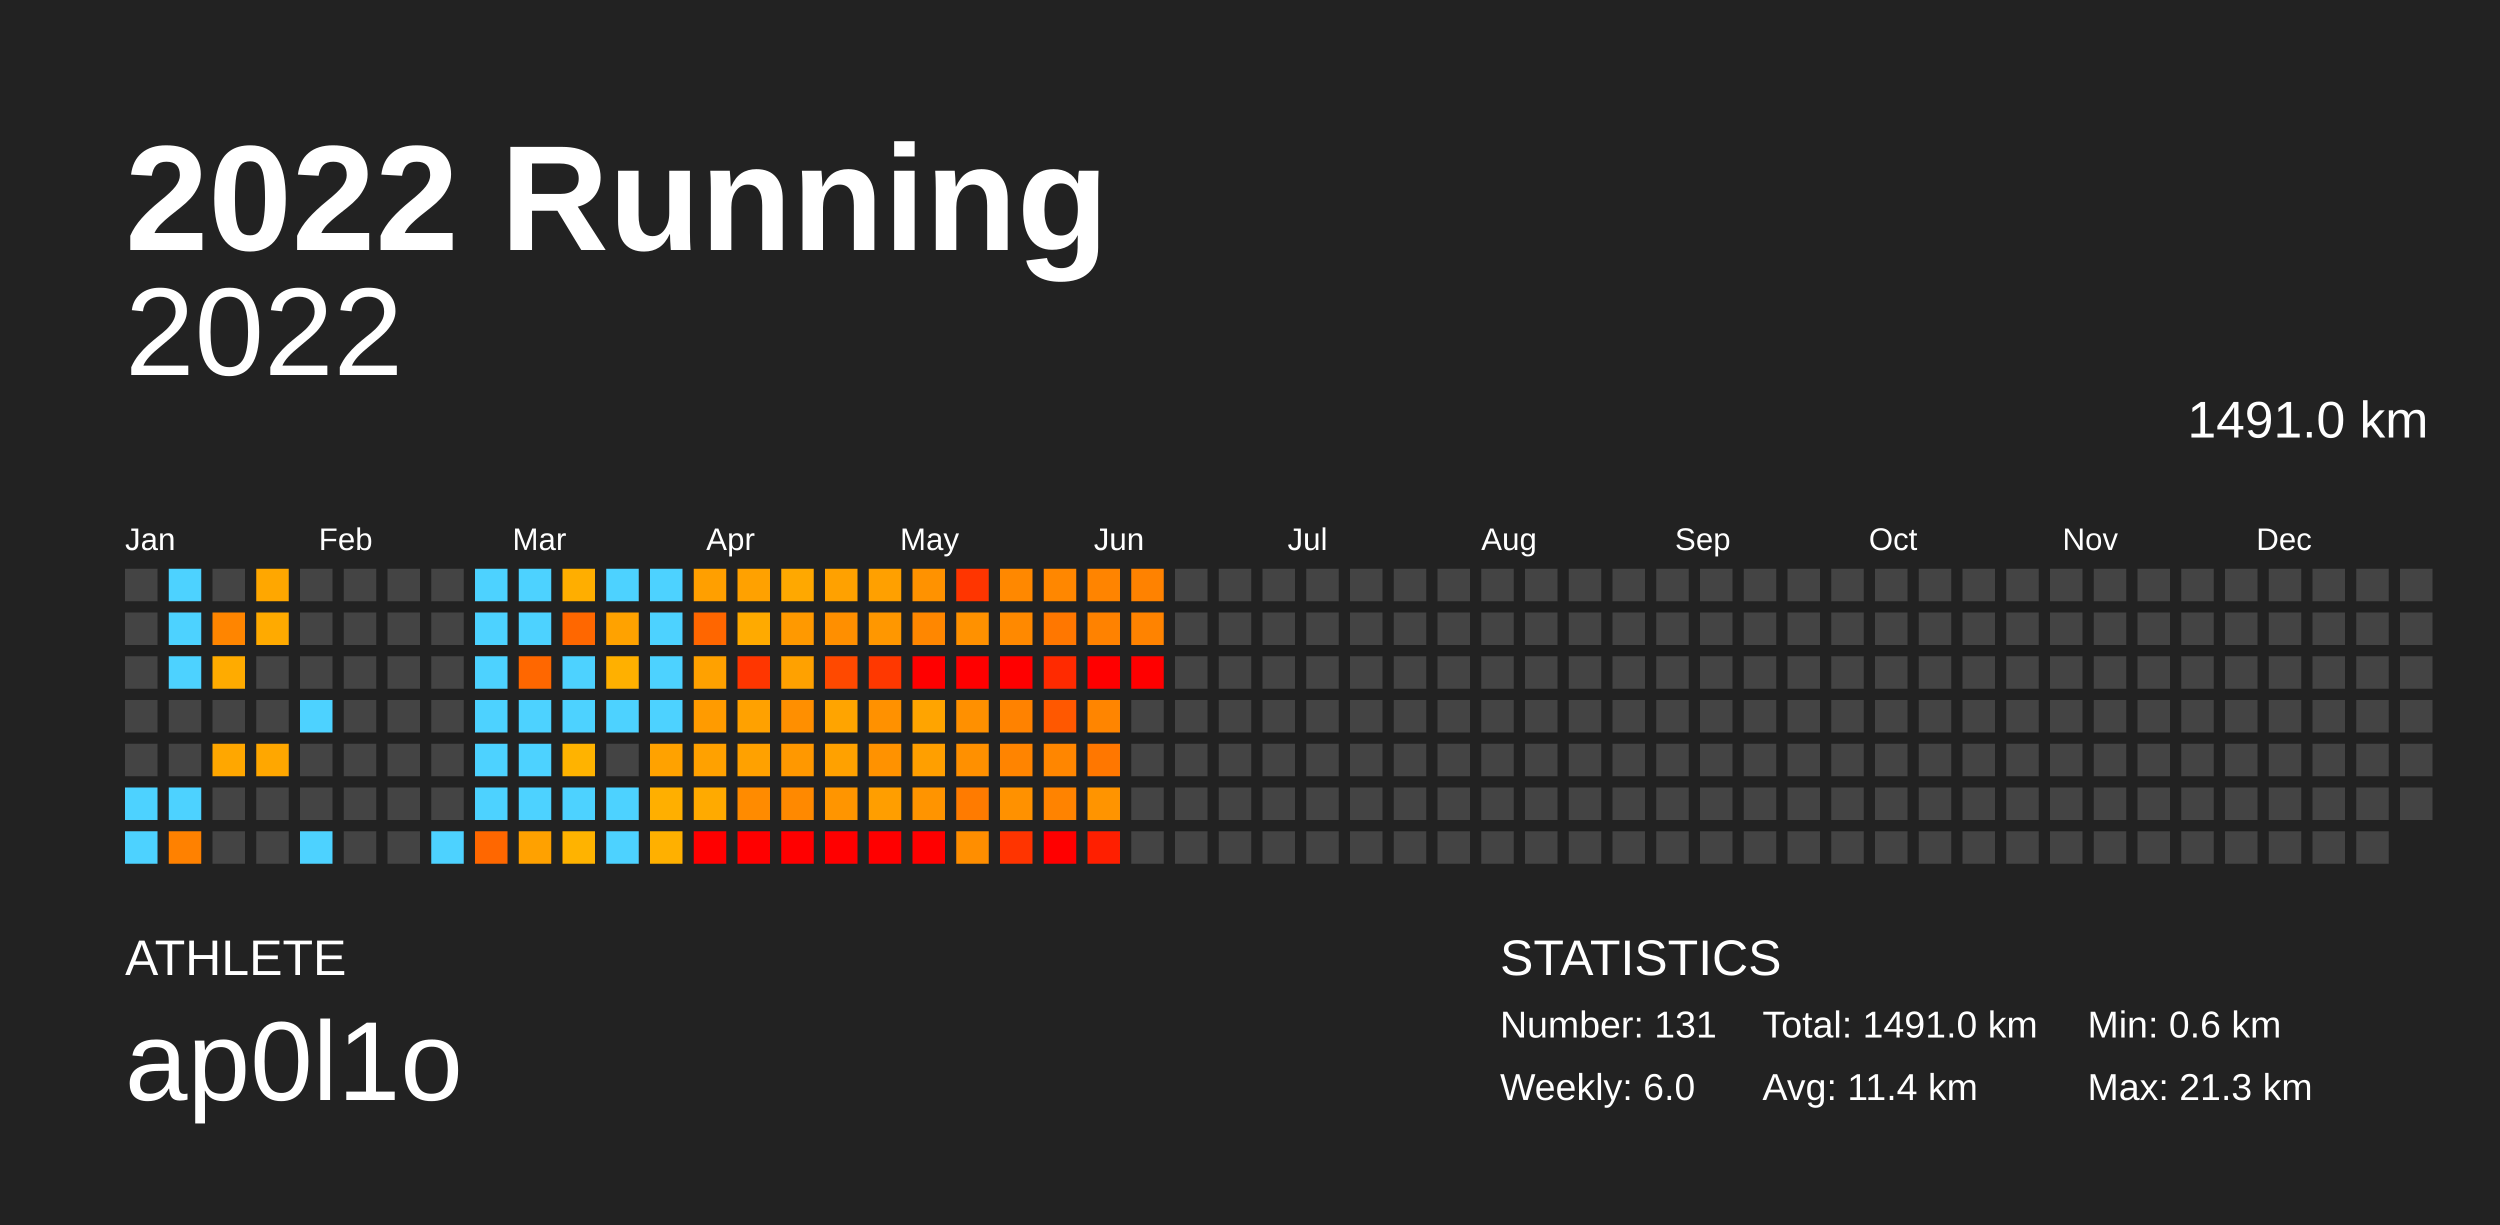
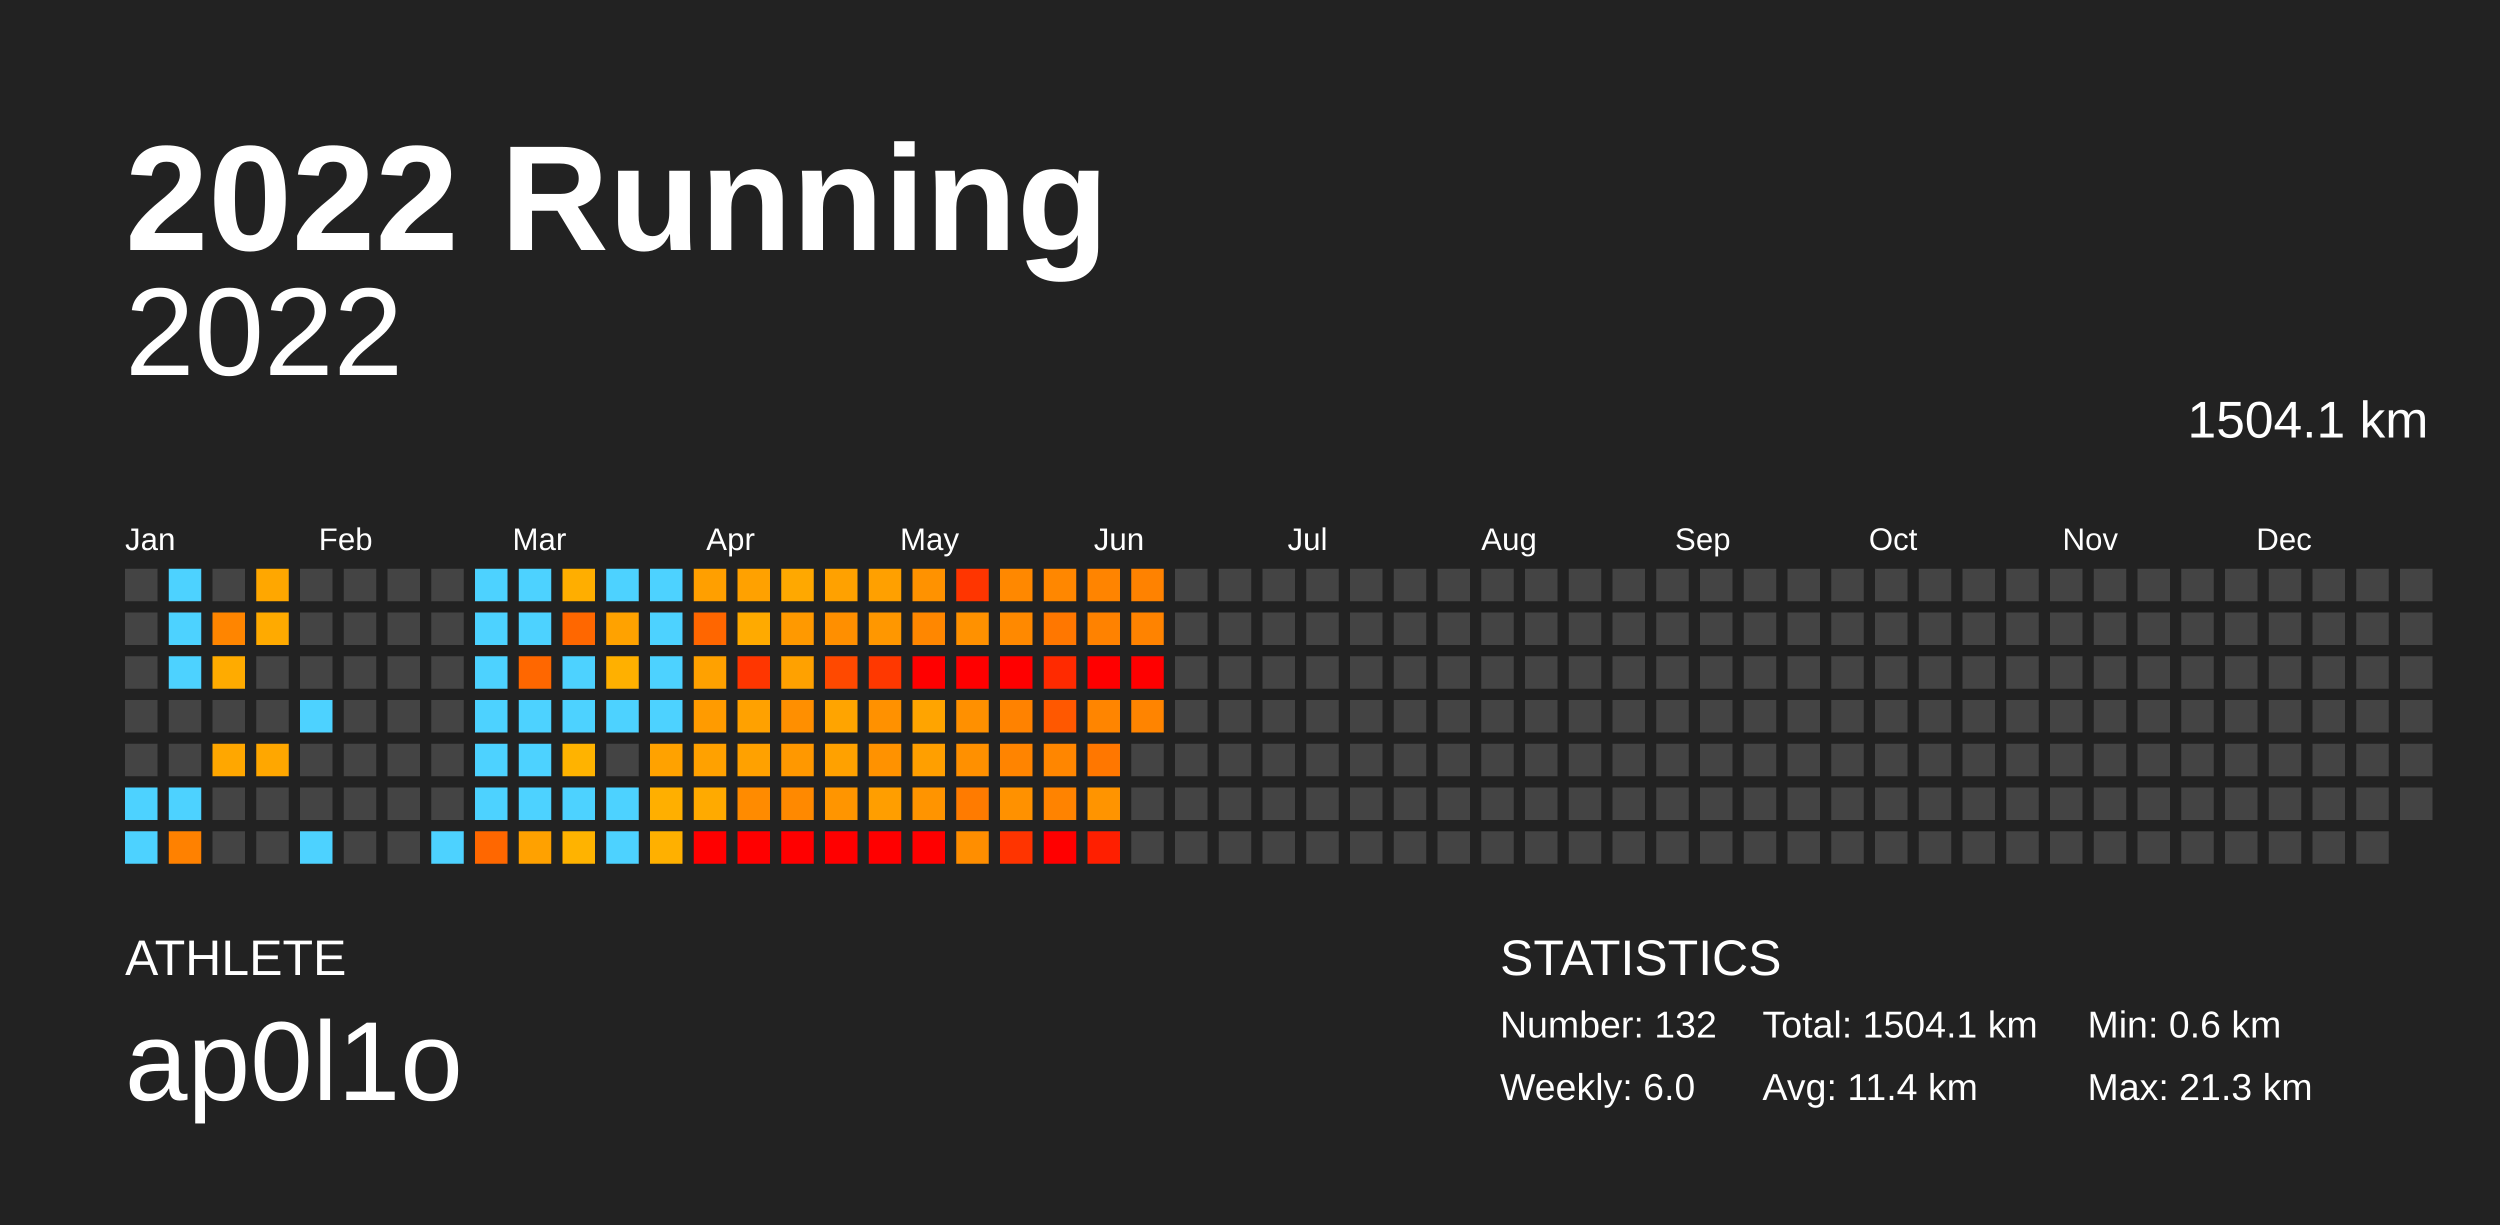
<svg xmlns="http://www.w3.org/2000/svg" baseProfile="full" height="98mm" version="1.1" viewBox="0,0,200,98" width="200mm">
  <defs />
  <rect fill="#222222" height="98" width="200" x="0" y="0" />
  <text fill="#FFFFFF" style="font-size:12px; font-family:Arial; font-weight:bold;" x="10" y="20">2022 Running</text>
  <text fill="#FFFFFF" style="font-size:4px; font-family:Arial" x="10" y="78">ATHLETE</text>
  <text fill="#FFFFFF" style="font-size:9px; font-family:Arial" x="10" y="88">ap0l1o</text>
  <text fill="#FFFFFF" style="font-size:4px; font-family:Arial" x="120" y="78">STATISTICS</text>
-   <text fill="#FFFFFF" style="font-size:3px; font-family:Arial" x="120" y="83">Number: 131</text>
+   <text fill="#FFFFFF" style="font-size:3px; font-family:Arial" x="120" y="83">Number: 132</text>
  <text fill="#FFFFFF" style="font-size:3px; font-family:Arial" x="120" y="88">Weekly: 6.0</text>
-   <text fill="#FFFFFF" style="font-size:3px; font-family:Arial" x="141" y="83">Total: 1491.0 km</text>
+   <text fill="#FFFFFF" style="font-size:3px; font-family:Arial" x="141" y="83">Total: 1504.1 km</text>
  <text fill="#FFFFFF" style="font-size:3px; font-family:Arial" x="141" y="88">Avg: 11.4 km</text>
  <text fill="#FFFFFF" style="font-size:3px; font-family:Arial" x="167" y="83">Min: 0.6 km</text>
  <text fill="#FFFFFF" style="font-size:3px; font-family:Arial" x="167" y="88">Max: 21.3 km</text>
  <text alignment-baseline="hanging" fill="#FFFFFF" style="font-size:10.0px; font-family:Arial;" x="10" y="30">2022</text>
-   <text alignment-baseline="hanging" fill="#FFFFFF" style="font-size:4.125px; font-family:Arial;" x="175" y="35">1491.0 km</text>
+   <text alignment-baseline="hanging" fill="#FFFFFF" style="font-size:4.125px; font-family:Arial;" x="175" y="35">1504.1 km</text>
  <text fill="#FFFFFF" style="font-size:2.5px; font-family:Arial" x="10.0" y="44">Jan</text>
  <text fill="#FFFFFF" style="font-size:2.5px; font-family:Arial" x="25.5" y="44">Feb</text>
  <text fill="#FFFFFF" style="font-size:2.5px; font-family:Arial" x="41.0" y="44">Mar</text>
  <text fill="#FFFFFF" style="font-size:2.5px; font-family:Arial" x="56.5" y="44">Apr</text>
  <text fill="#FFFFFF" style="font-size:2.5px; font-family:Arial" x="72.0" y="44">May</text>
  <text fill="#FFFFFF" style="font-size:2.5px; font-family:Arial" x="87.5" y="44">Jun</text>
  <text fill="#FFFFFF" style="font-size:2.5px; font-family:Arial" x="103.0" y="44">Jul</text>
  <text fill="#FFFFFF" style="font-size:2.5px; font-family:Arial" x="118.5" y="44">Aug</text>
  <text fill="#FFFFFF" style="font-size:2.5px; font-family:Arial" x="134.0" y="44">Sep</text>
  <text fill="#FFFFFF" style="font-size:2.5px; font-family:Arial" x="149.5" y="44">Oct</text>
  <text fill="#FFFFFF" style="font-size:2.5px; font-family:Arial" x="165.0" y="44">Nov</text>
  <text fill="#FFFFFF" style="font-size:2.5px; font-family:Arial" x="180.5" y="44">Dec</text>
  <rect fill="#444444" height="2.6" width="2.6" x="10.0" y="45.5" />
  <rect fill="#444444" height="2.6" width="2.6" x="10.0" y="49.0" />
  <rect fill="#444444" height="2.6" width="2.6" x="10.0" y="52.5" />
  <rect fill="#444444" height="2.6" width="2.6" x="10.0" y="56.0" />
  <rect fill="#444444" height="2.6" width="2.6" x="10.0" y="59.5" />
  <rect fill="#4dd2ff" height="2.6" width="2.6" x="10.0" y="63.0" />
  <rect fill="#4dd2ff" height="2.6" width="2.6" x="10.0" y="66.5" />
  <rect fill="#4dd2ff" height="2.6" width="2.6" x="13.5" y="45.5" />
  <rect fill="#4dd2ff" height="2.6" width="2.6" x="13.5" y="49.0" />
  <rect fill="#4dd2ff" height="2.6" width="2.6" x="13.5" y="52.5" />
  <rect fill="#444444" height="2.6" width="2.6" x="13.5" y="56.0" />
  <rect fill="#444444" height="2.6" width="2.6" x="13.5" y="59.5" />
  <rect fill="#4dd2ff" height="2.6" width="2.6" x="13.5" y="63.0" />
  <rect fill="#ff8100" height="2.6" width="2.6" x="13.5" y="66.5" />
  <rect fill="#444444" height="2.6" width="2.6" x="17.0" y="45.5" />
  <rect fill="#ff8500" height="2.6" width="2.6" x="17.0" y="49.0" />
  <rect fill="#ffab00" height="2.6" width="2.6" x="17.0" y="52.5" />
  <rect fill="#444444" height="2.6" width="2.6" x="17.0" y="56.0" />
  <rect fill="#ffa700" height="2.6" width="2.6" x="17.0" y="59.5" />
  <rect fill="#444444" height="2.6" width="2.6" x="17.0" y="63.0" />
  <rect fill="#444444" height="2.6" width="2.6" x="17.0" y="66.5" />
  <rect fill="#ffa700" height="2.6" width="2.6" x="20.5" y="45.5" />
  <rect fill="#ffaa00" height="2.6" width="2.6" x="20.5" y="49.0" />
  <rect fill="#444444" height="2.6" width="2.6" x="20.5" y="52.5" />
  <rect fill="#444444" height="2.6" width="2.6" x="20.5" y="56.0" />
  <rect fill="#ffa700" height="2.6" width="2.6" x="20.5" y="59.5" />
  <rect fill="#444444" height="2.6" width="2.6" x="20.5" y="63.0" />
  <rect fill="#444444" height="2.6" width="2.6" x="20.5" y="66.5" />
  <rect fill="#444444" height="2.6" width="2.6" x="24.0" y="45.5" />
  <rect fill="#444444" height="2.6" width="2.6" x="24.0" y="49.0" />
  <rect fill="#444444" height="2.6" width="2.6" x="24.0" y="52.5" />
  <rect fill="#4dd2ff" height="2.6" width="2.6" x="24.0" y="56.0" />
  <rect fill="#444444" height="2.6" width="2.6" x="24.0" y="59.5" />
  <rect fill="#444444" height="2.6" width="2.6" x="24.0" y="63.0" />
  <rect fill="#4dd2ff" height="2.6" width="2.6" x="24.0" y="66.5" />
  <rect fill="#444444" height="2.6" width="2.6" x="27.5" y="45.5" />
  <rect fill="#444444" height="2.6" width="2.6" x="27.5" y="49.0" />
  <rect fill="#444444" height="2.6" width="2.6" x="27.5" y="52.5" />
  <rect fill="#444444" height="2.6" width="2.6" x="27.5" y="56.0" />
  <rect fill="#444444" height="2.6" width="2.6" x="27.5" y="59.5" />
  <rect fill="#444444" height="2.6" width="2.6" x="27.5" y="63.0" />
  <rect fill="#444444" height="2.6" width="2.6" x="27.5" y="66.5" />
  <rect fill="#444444" height="2.6" width="2.6" x="31.0" y="45.5" />
  <rect fill="#444444" height="2.6" width="2.6" x="31.0" y="49.0" />
  <rect fill="#444444" height="2.6" width="2.6" x="31.0" y="52.5" />
  <rect fill="#444444" height="2.6" width="2.6" x="31.0" y="56.0" />
  <rect fill="#444444" height="2.6" width="2.6" x="31.0" y="59.5" />
  <rect fill="#444444" height="2.6" width="2.6" x="31.0" y="63.0" />
  <rect fill="#444444" height="2.6" width="2.6" x="31.0" y="66.5" />
  <rect fill="#444444" height="2.6" width="2.6" x="34.5" y="45.5" />
  <rect fill="#444444" height="2.6" width="2.6" x="34.5" y="49.0" />
  <rect fill="#444444" height="2.6" width="2.6" x="34.5" y="52.5" />
  <rect fill="#444444" height="2.6" width="2.6" x="34.5" y="56.0" />
  <rect fill="#444444" height="2.6" width="2.6" x="34.5" y="59.5" />
  <rect fill="#444444" height="2.6" width="2.6" x="34.5" y="63.0" />
  <rect fill="#4dd2ff" height="2.6" width="2.6" x="34.5" y="66.5" />
  <rect fill="#4dd2ff" height="2.6" width="2.6" x="38.0" y="45.5" />
  <rect fill="#4dd2ff" height="2.6" width="2.6" x="38.0" y="49.0" />
  <rect fill="#4dd2ff" height="2.6" width="2.6" x="38.0" y="52.5" />
  <rect fill="#4dd2ff" height="2.6" width="2.6" x="38.0" y="56.0" />
  <rect fill="#4dd2ff" height="2.6" width="2.6" x="38.0" y="59.5" />
  <rect fill="#4dd2ff" height="2.6" width="2.6" x="38.0" y="63.0" />
  <rect fill="#ff6700" height="2.6" width="2.6" x="38.0" y="66.5" />
  <rect fill="#4dd2ff" height="2.6" width="2.6" x="41.5" y="45.5" />
  <rect fill="#4dd2ff" height="2.6" width="2.6" x="41.5" y="49.0" />
  <rect fill="#ff6700" height="2.6" width="2.6" x="41.5" y="52.5" />
  <rect fill="#4dd2ff" height="2.6" width="2.6" x="41.5" y="56.0" />
  <rect fill="#4dd2ff" height="2.6" width="2.6" x="41.5" y="59.5" />
  <rect fill="#4dd2ff" height="2.6" width="2.6" x="41.5" y="63.0" />
  <rect fill="#ffa100" height="2.6" width="2.6" x="41.5" y="66.5" />
  <rect fill="#ffae00" height="2.6" width="2.6" x="45.0" y="45.5" />
  <rect fill="#ff6700" height="2.6" width="2.6" x="45.0" y="49.0" />
  <rect fill="#4dd2ff" height="2.6" width="2.6" x="45.0" y="52.5" />
  <rect fill="#4dd2ff" height="2.6" width="2.6" x="45.0" y="56.0" />
  <rect fill="#ffb300" height="2.6" width="2.6" x="45.0" y="59.5" />
  <rect fill="#4dd2ff" height="2.6" width="2.6" x="45.0" y="63.0" />
  <rect fill="#ffb300" height="2.6" width="2.6" x="45.0" y="66.5" />
  <rect fill="#4dd2ff" height="2.6" width="2.6" x="48.5" y="45.5" />
  <rect fill="#ffa200" height="2.6" width="2.6" x="48.5" y="49.0" />
  <rect fill="#ffb000" height="2.6" width="2.6" x="48.5" y="52.5" />
  <rect fill="#4dd2ff" height="2.6" width="2.6" x="48.5" y="56.0" />
  <rect fill="#444444" height="2.6" width="2.6" x="48.5" y="59.5" />
  <rect fill="#4dd2ff" height="2.6" width="2.6" x="48.5" y="63.0" />
  <rect fill="#4dd2ff" height="2.6" width="2.6" x="48.5" y="66.5" />
  <rect fill="#4dd2ff" height="2.6" width="2.6" x="52.0" y="45.5" />
  <rect fill="#4dd2ff" height="2.6" width="2.6" x="52.0" y="49.0" />
  <rect fill="#4dd2ff" height="2.6" width="2.6" x="52.0" y="52.5" />
  <rect fill="#4dd2ff" height="2.6" width="2.6" x="52.0" y="56.0" />
  <rect fill="#ffa200" height="2.6" width="2.6" x="52.0" y="59.5" />
  <rect fill="#ffaf00" height="2.6" width="2.6" x="52.0" y="63.0" />
  <rect fill="#ffb000" height="2.6" width="2.6" x="52.0" y="66.5" />
  <rect fill="#ff9f00" height="2.6" width="2.6" x="55.5" y="45.5" />
  <rect fill="#ff6600" height="2.6" width="2.6" x="55.5" y="49.0" />
  <rect fill="#ffa100" height="2.6" width="2.6" x="55.5" y="52.5" />
  <rect fill="#ff9b00" height="2.6" width="2.6" x="55.5" y="56.0" />
  <rect fill="#ffa100" height="2.6" width="2.6" x="55.5" y="59.5" />
  <rect fill="#ffaa00" height="2.6" width="2.6" x="55.5" y="63.0" />
  <rect fill="red" height="2.6" width="2.6" x="55.5" y="66.5" />
  <rect fill="#ffa100" height="2.6" width="2.6" x="59.0" y="45.5" />
  <rect fill="#ffaa00" height="2.6" width="2.6" x="59.0" y="49.0" />
  <rect fill="#ff3600" height="2.6" width="2.6" x="59.0" y="52.5" />
  <rect fill="#ffa100" height="2.6" width="2.6" x="59.0" y="56.0" />
  <rect fill="#ffa100" height="2.6" width="2.6" x="59.0" y="59.5" />
  <rect fill="#ff8b00" height="2.6" width="2.6" x="59.0" y="63.0" />
  <rect fill="red" height="2.6" width="2.6" x="59.0" y="66.5" />
  <rect fill="#ffa800" height="2.6" width="2.6" x="62.5" y="45.5" />
  <rect fill="#ff9900" height="2.6" width="2.6" x="62.5" y="49.0" />
  <rect fill="#ffa100" height="2.6" width="2.6" x="62.5" y="52.5" />
  <rect fill="#ff8f00" height="2.6" width="2.6" x="62.5" y="56.0" />
  <rect fill="#ff9800" height="2.6" width="2.6" x="62.5" y="59.5" />
  <rect fill="#ff8900" height="2.6" width="2.6" x="62.5" y="63.0" />
  <rect fill="red" height="2.6" width="2.6" x="62.5" y="66.5" />
  <rect fill="#ffa100" height="2.6" width="2.6" x="66.0" y="45.5" />
  <rect fill="#ff8f00" height="2.6" width="2.6" x="66.0" y="49.0" />
  <rect fill="#ff4900" height="2.6" width="2.6" x="66.0" y="52.5" />
  <rect fill="#ffa400" height="2.6" width="2.6" x="66.0" y="56.0" />
  <rect fill="#ffa100" height="2.6" width="2.6" x="66.0" y="59.5" />
  <rect fill="#ff9500" height="2.6" width="2.6" x="66.0" y="63.0" />
  <rect fill="red" height="2.6" width="2.6" x="66.0" y="66.5" />
  <rect fill="#ffa000" height="2.6" width="2.6" x="69.5" y="45.5" />
  <rect fill="#ff9700" height="2.6" width="2.6" x="69.5" y="49.0" />
  <rect fill="#ff3800" height="2.6" width="2.6" x="69.5" y="52.5" />
  <rect fill="#ff9100" height="2.6" width="2.6" x="69.5" y="56.0" />
  <rect fill="#ff9200" height="2.6" width="2.6" x="69.5" y="59.5" />
  <rect fill="#ff9e00" height="2.6" width="2.6" x="69.5" y="63.0" />
  <rect fill="red" height="2.6" width="2.6" x="69.5" y="66.5" />
  <rect fill="#ff9200" height="2.6" width="2.6" x="73.0" y="45.5" />
  <rect fill="#ff8700" height="2.6" width="2.6" x="73.0" y="49.0" />
  <rect fill="red" height="2.6" width="2.6" x="73.0" y="52.5" />
  <rect fill="#ffa400" height="2.6" width="2.6" x="73.0" y="56.0" />
  <rect fill="#ff9f00" height="2.6" width="2.6" x="73.0" y="59.5" />
  <rect fill="#ff9400" height="2.6" width="2.6" x="73.0" y="63.0" />
  <rect fill="red" height="2.6" width="2.6" x="73.0" y="66.5" />
  <rect fill="#ff3500" height="2.6" width="2.6" x="76.5" y="45.5" />
  <rect fill="#ff9100" height="2.6" width="2.6" x="76.5" y="49.0" />
  <rect fill="red" height="2.6" width="2.6" x="76.5" y="52.5" />
  <rect fill="#ff9000" height="2.6" width="2.6" x="76.5" y="56.0" />
  <rect fill="#ff9000" height="2.6" width="2.6" x="76.5" y="59.5" />
  <rect fill="#ff7b00" height="2.6" width="2.6" x="76.5" y="63.0" />
  <rect fill="#ff8e00" height="2.6" width="2.6" x="76.5" y="66.5" />
  <rect fill="#ff8800" height="2.6" width="2.6" x="80.0" y="45.5" />
  <rect fill="#ff8900" height="2.6" width="2.6" x="80.0" y="49.0" />
  <rect fill="red" height="2.6" width="2.6" x="80.0" y="52.5" />
  <rect fill="#ff8200" height="2.6" width="2.6" x="80.0" y="56.0" />
  <rect fill="#ff8400" height="2.6" width="2.6" x="80.0" y="59.5" />
  <rect fill="#ff9100" height="2.6" width="2.6" x="80.0" y="63.0" />
  <rect fill="#ff3400" height="2.6" width="2.6" x="80.0" y="66.5" />
  <rect fill="#ff8700" height="2.6" width="2.6" x="83.5" y="45.5" />
  <rect fill="#ff7700" height="2.6" width="2.6" x="83.5" y="49.0" />
  <rect fill="#ff2a00" height="2.6" width="2.6" x="83.5" y="52.5" />
  <rect fill="#ff5800" height="2.6" width="2.6" x="83.5" y="56.0" />
  <rect fill="#ff8600" height="2.6" width="2.6" x="83.5" y="59.5" />
  <rect fill="#ff8300" height="2.6" width="2.6" x="83.5" y="63.0" />
  <rect fill="red" height="2.6" width="2.6" x="83.5" y="66.5" />
  <rect fill="#ff8400" height="2.6" width="2.6" x="87.0" y="45.5" />
  <rect fill="#ff8200" height="2.6" width="2.6" x="87.0" y="49.0" />
  <rect fill="red" height="2.6" width="2.6" x="87.0" y="52.5" />
  <rect fill="#ff8500" height="2.6" width="2.6" x="87.0" y="56.0" />
  <rect fill="#ff7700" height="2.6" width="2.6" x="87.0" y="59.5" />
  <rect fill="#ff9400" height="2.6" width="2.6" x="87.0" y="63.0" />
  <rect fill="#ff1f00" height="2.6" width="2.6" x="87.0" y="66.5" />
  <rect fill="#ff8200" height="2.6" width="2.6" x="90.5" y="45.5" />
  <rect fill="#ff8300" height="2.6" width="2.6" x="90.5" y="49.0" />
  <rect fill="red" height="2.6" width="2.6" x="90.5" y="52.5" />
-   <rect fill="#444444" height="2.6" width="2.6" x="90.5" y="56.0" />
+   <rect fill="#ff8400" height="2.6" width="2.6" x="90.5" y="56.0" />
  <rect fill="#444444" height="2.6" width="2.6" x="90.5" y="59.5" />
  <rect fill="#444444" height="2.6" width="2.6" x="90.5" y="63.0" />
  <rect fill="#444444" height="2.6" width="2.6" x="90.5" y="66.5" />
  <rect fill="#444444" height="2.6" width="2.6" x="94.0" y="45.5" />
  <rect fill="#444444" height="2.6" width="2.6" x="94.0" y="49.0" />
  <rect fill="#444444" height="2.6" width="2.6" x="94.0" y="52.5" />
  <rect fill="#444444" height="2.6" width="2.6" x="94.0" y="56.0" />
  <rect fill="#444444" height="2.6" width="2.6" x="94.0" y="59.5" />
  <rect fill="#444444" height="2.6" width="2.6" x="94.0" y="63.0" />
  <rect fill="#444444" height="2.6" width="2.6" x="94.0" y="66.5" />
  <rect fill="#444444" height="2.6" width="2.6" x="97.5" y="45.5" />
  <rect fill="#444444" height="2.6" width="2.6" x="97.5" y="49.0" />
  <rect fill="#444444" height="2.6" width="2.6" x="97.5" y="52.5" />
  <rect fill="#444444" height="2.6" width="2.6" x="97.5" y="56.0" />
  <rect fill="#444444" height="2.6" width="2.6" x="97.5" y="59.5" />
  <rect fill="#444444" height="2.6" width="2.6" x="97.5" y="63.0" />
  <rect fill="#444444" height="2.6" width="2.6" x="97.5" y="66.5" />
  <rect fill="#444444" height="2.6" width="2.6" x="101.0" y="45.5" />
  <rect fill="#444444" height="2.6" width="2.6" x="101.0" y="49.0" />
  <rect fill="#444444" height="2.6" width="2.6" x="101.0" y="52.5" />
  <rect fill="#444444" height="2.6" width="2.6" x="101.0" y="56.0" />
  <rect fill="#444444" height="2.6" width="2.6" x="101.0" y="59.5" />
  <rect fill="#444444" height="2.6" width="2.6" x="101.0" y="63.0" />
  <rect fill="#444444" height="2.6" width="2.6" x="101.0" y="66.5" />
  <rect fill="#444444" height="2.6" width="2.6" x="104.5" y="45.5" />
  <rect fill="#444444" height="2.6" width="2.6" x="104.5" y="49.0" />
  <rect fill="#444444" height="2.6" width="2.6" x="104.5" y="52.5" />
  <rect fill="#444444" height="2.6" width="2.6" x="104.5" y="56.0" />
  <rect fill="#444444" height="2.6" width="2.6" x="104.5" y="59.5" />
  <rect fill="#444444" height="2.6" width="2.6" x="104.5" y="63.0" />
  <rect fill="#444444" height="2.6" width="2.6" x="104.5" y="66.5" />
  <rect fill="#444444" height="2.6" width="2.6" x="108.0" y="45.5" />
  <rect fill="#444444" height="2.6" width="2.6" x="108.0" y="49.0" />
  <rect fill="#444444" height="2.6" width="2.6" x="108.0" y="52.5" />
  <rect fill="#444444" height="2.6" width="2.6" x="108.0" y="56.0" />
  <rect fill="#444444" height="2.6" width="2.6" x="108.0" y="59.5" />
  <rect fill="#444444" height="2.6" width="2.6" x="108.0" y="63.0" />
  <rect fill="#444444" height="2.6" width="2.6" x="108.0" y="66.5" />
  <rect fill="#444444" height="2.6" width="2.6" x="111.5" y="45.5" />
  <rect fill="#444444" height="2.6" width="2.6" x="111.5" y="49.0" />
  <rect fill="#444444" height="2.6" width="2.6" x="111.5" y="52.5" />
  <rect fill="#444444" height="2.6" width="2.6" x="111.5" y="56.0" />
  <rect fill="#444444" height="2.6" width="2.6" x="111.5" y="59.5" />
  <rect fill="#444444" height="2.6" width="2.6" x="111.5" y="63.0" />
  <rect fill="#444444" height="2.6" width="2.6" x="111.5" y="66.5" />
  <rect fill="#444444" height="2.6" width="2.6" x="115.0" y="45.5" />
  <rect fill="#444444" height="2.6" width="2.6" x="115.0" y="49.0" />
  <rect fill="#444444" height="2.6" width="2.6" x="115.0" y="52.5" />
  <rect fill="#444444" height="2.6" width="2.6" x="115.0" y="56.0" />
  <rect fill="#444444" height="2.6" width="2.6" x="115.0" y="59.5" />
  <rect fill="#444444" height="2.6" width="2.6" x="115.0" y="63.0" />
  <rect fill="#444444" height="2.6" width="2.6" x="115.0" y="66.5" />
  <rect fill="#444444" height="2.6" width="2.6" x="118.5" y="45.5" />
  <rect fill="#444444" height="2.6" width="2.6" x="118.5" y="49.0" />
  <rect fill="#444444" height="2.6" width="2.6" x="118.5" y="52.5" />
  <rect fill="#444444" height="2.6" width="2.6" x="118.5" y="56.0" />
  <rect fill="#444444" height="2.6" width="2.6" x="118.5" y="59.5" />
  <rect fill="#444444" height="2.6" width="2.6" x="118.5" y="63.0" />
  <rect fill="#444444" height="2.6" width="2.6" x="118.5" y="66.5" />
  <rect fill="#444444" height="2.6" width="2.6" x="122.0" y="45.5" />
  <rect fill="#444444" height="2.6" width="2.6" x="122.0" y="49.0" />
  <rect fill="#444444" height="2.6" width="2.6" x="122.0" y="52.5" />
  <rect fill="#444444" height="2.6" width="2.6" x="122.0" y="56.0" />
  <rect fill="#444444" height="2.6" width="2.6" x="122.0" y="59.5" />
  <rect fill="#444444" height="2.6" width="2.6" x="122.0" y="63.0" />
  <rect fill="#444444" height="2.6" width="2.6" x="122.0" y="66.5" />
  <rect fill="#444444" height="2.6" width="2.6" x="125.5" y="45.5" />
  <rect fill="#444444" height="2.6" width="2.6" x="125.5" y="49.0" />
  <rect fill="#444444" height="2.6" width="2.6" x="125.5" y="52.5" />
  <rect fill="#444444" height="2.6" width="2.6" x="125.5" y="56.0" />
  <rect fill="#444444" height="2.6" width="2.6" x="125.5" y="59.5" />
  <rect fill="#444444" height="2.6" width="2.6" x="125.5" y="63.0" />
  <rect fill="#444444" height="2.6" width="2.6" x="125.5" y="66.5" />
  <rect fill="#444444" height="2.6" width="2.6" x="129.0" y="45.5" />
  <rect fill="#444444" height="2.6" width="2.6" x="129.0" y="49.0" />
  <rect fill="#444444" height="2.6" width="2.6" x="129.0" y="52.5" />
  <rect fill="#444444" height="2.6" width="2.6" x="129.0" y="56.0" />
  <rect fill="#444444" height="2.6" width="2.6" x="129.0" y="59.5" />
  <rect fill="#444444" height="2.6" width="2.6" x="129.0" y="63.0" />
  <rect fill="#444444" height="2.6" width="2.6" x="129.0" y="66.5" />
  <rect fill="#444444" height="2.6" width="2.6" x="132.5" y="45.5" />
  <rect fill="#444444" height="2.6" width="2.6" x="132.5" y="49.0" />
  <rect fill="#444444" height="2.6" width="2.6" x="132.5" y="52.5" />
  <rect fill="#444444" height="2.6" width="2.6" x="132.5" y="56.0" />
  <rect fill="#444444" height="2.6" width="2.6" x="132.5" y="59.5" />
  <rect fill="#444444" height="2.6" width="2.6" x="132.5" y="63.0" />
  <rect fill="#444444" height="2.6" width="2.6" x="132.5" y="66.5" />
  <rect fill="#444444" height="2.6" width="2.6" x="136.0" y="45.5" />
  <rect fill="#444444" height="2.6" width="2.6" x="136.0" y="49.0" />
  <rect fill="#444444" height="2.6" width="2.6" x="136.0" y="52.5" />
  <rect fill="#444444" height="2.6" width="2.6" x="136.0" y="56.0" />
  <rect fill="#444444" height="2.6" width="2.6" x="136.0" y="59.5" />
  <rect fill="#444444" height="2.6" width="2.6" x="136.0" y="63.0" />
  <rect fill="#444444" height="2.6" width="2.6" x="136.0" y="66.5" />
  <rect fill="#444444" height="2.6" width="2.6" x="139.5" y="45.5" />
  <rect fill="#444444" height="2.6" width="2.6" x="139.5" y="49.0" />
  <rect fill="#444444" height="2.6" width="2.6" x="139.5" y="52.5" />
  <rect fill="#444444" height="2.6" width="2.6" x="139.5" y="56.0" />
  <rect fill="#444444" height="2.6" width="2.6" x="139.5" y="59.5" />
  <rect fill="#444444" height="2.6" width="2.6" x="139.5" y="63.0" />
  <rect fill="#444444" height="2.6" width="2.6" x="139.5" y="66.5" />
  <rect fill="#444444" height="2.6" width="2.6" x="143.0" y="45.5" />
  <rect fill="#444444" height="2.6" width="2.6" x="143.0" y="49.0" />
  <rect fill="#444444" height="2.6" width="2.6" x="143.0" y="52.5" />
  <rect fill="#444444" height="2.6" width="2.6" x="143.0" y="56.0" />
  <rect fill="#444444" height="2.6" width="2.6" x="143.0" y="59.5" />
  <rect fill="#444444" height="2.6" width="2.6" x="143.0" y="63.0" />
  <rect fill="#444444" height="2.6" width="2.6" x="143.0" y="66.5" />
  <rect fill="#444444" height="2.6" width="2.6" x="146.5" y="45.5" />
  <rect fill="#444444" height="2.6" width="2.6" x="146.5" y="49.0" />
  <rect fill="#444444" height="2.6" width="2.6" x="146.5" y="52.5" />
  <rect fill="#444444" height="2.6" width="2.6" x="146.5" y="56.0" />
  <rect fill="#444444" height="2.6" width="2.6" x="146.5" y="59.5" />
  <rect fill="#444444" height="2.6" width="2.6" x="146.5" y="63.0" />
  <rect fill="#444444" height="2.6" width="2.6" x="146.5" y="66.5" />
  <rect fill="#444444" height="2.6" width="2.6" x="150.0" y="45.5" />
  <rect fill="#444444" height="2.6" width="2.6" x="150.0" y="49.0" />
  <rect fill="#444444" height="2.6" width="2.6" x="150.0" y="52.5" />
  <rect fill="#444444" height="2.6" width="2.6" x="150.0" y="56.0" />
  <rect fill="#444444" height="2.6" width="2.6" x="150.0" y="59.5" />
  <rect fill="#444444" height="2.6" width="2.6" x="150.0" y="63.0" />
  <rect fill="#444444" height="2.6" width="2.6" x="150.0" y="66.5" />
  <rect fill="#444444" height="2.6" width="2.6" x="153.5" y="45.5" />
  <rect fill="#444444" height="2.6" width="2.6" x="153.5" y="49.0" />
  <rect fill="#444444" height="2.6" width="2.6" x="153.5" y="52.5" />
  <rect fill="#444444" height="2.6" width="2.6" x="153.5" y="56.0" />
  <rect fill="#444444" height="2.6" width="2.6" x="153.5" y="59.5" />
  <rect fill="#444444" height="2.6" width="2.6" x="153.5" y="63.0" />
  <rect fill="#444444" height="2.6" width="2.6" x="153.5" y="66.5" />
  <rect fill="#444444" height="2.6" width="2.6" x="157.0" y="45.5" />
  <rect fill="#444444" height="2.6" width="2.6" x="157.0" y="49.0" />
  <rect fill="#444444" height="2.6" width="2.6" x="157.0" y="52.5" />
  <rect fill="#444444" height="2.6" width="2.6" x="157.0" y="56.0" />
  <rect fill="#444444" height="2.6" width="2.6" x="157.0" y="59.5" />
  <rect fill="#444444" height="2.6" width="2.6" x="157.0" y="63.0" />
  <rect fill="#444444" height="2.6" width="2.6" x="157.0" y="66.5" />
  <rect fill="#444444" height="2.6" width="2.6" x="160.5" y="45.5" />
  <rect fill="#444444" height="2.6" width="2.6" x="160.5" y="49.0" />
  <rect fill="#444444" height="2.6" width="2.6" x="160.5" y="52.5" />
  <rect fill="#444444" height="2.6" width="2.6" x="160.5" y="56.0" />
  <rect fill="#444444" height="2.6" width="2.6" x="160.5" y="59.5" />
  <rect fill="#444444" height="2.6" width="2.6" x="160.5" y="63.0" />
  <rect fill="#444444" height="2.6" width="2.6" x="160.5" y="66.5" />
  <rect fill="#444444" height="2.6" width="2.6" x="164.0" y="45.5" />
  <rect fill="#444444" height="2.6" width="2.6" x="164.0" y="49.0" />
  <rect fill="#444444" height="2.6" width="2.6" x="164.0" y="52.5" />
  <rect fill="#444444" height="2.6" width="2.6" x="164.0" y="56.0" />
  <rect fill="#444444" height="2.6" width="2.6" x="164.0" y="59.5" />
  <rect fill="#444444" height="2.6" width="2.6" x="164.0" y="63.0" />
  <rect fill="#444444" height="2.6" width="2.6" x="164.0" y="66.5" />
  <rect fill="#444444" height="2.6" width="2.6" x="167.5" y="45.5" />
  <rect fill="#444444" height="2.6" width="2.6" x="167.5" y="49.0" />
  <rect fill="#444444" height="2.6" width="2.6" x="167.5" y="52.5" />
  <rect fill="#444444" height="2.6" width="2.6" x="167.5" y="56.0" />
  <rect fill="#444444" height="2.6" width="2.6" x="167.5" y="59.5" />
  <rect fill="#444444" height="2.6" width="2.6" x="167.5" y="63.0" />
  <rect fill="#444444" height="2.6" width="2.6" x="167.5" y="66.5" />
  <rect fill="#444444" height="2.6" width="2.6" x="171.0" y="45.5" />
  <rect fill="#444444" height="2.6" width="2.6" x="171.0" y="49.0" />
  <rect fill="#444444" height="2.6" width="2.6" x="171.0" y="52.5" />
  <rect fill="#444444" height="2.6" width="2.6" x="171.0" y="56.0" />
  <rect fill="#444444" height="2.6" width="2.6" x="171.0" y="59.5" />
  <rect fill="#444444" height="2.6" width="2.6" x="171.0" y="63.0" />
  <rect fill="#444444" height="2.6" width="2.6" x="171.0" y="66.5" />
  <rect fill="#444444" height="2.6" width="2.6" x="174.5" y="45.5" />
  <rect fill="#444444" height="2.6" width="2.6" x="174.5" y="49.0" />
  <rect fill="#444444" height="2.6" width="2.6" x="174.5" y="52.5" />
  <rect fill="#444444" height="2.6" width="2.6" x="174.5" y="56.0" />
  <rect fill="#444444" height="2.6" width="2.6" x="174.5" y="59.5" />
  <rect fill="#444444" height="2.6" width="2.6" x="174.5" y="63.0" />
  <rect fill="#444444" height="2.6" width="2.6" x="174.5" y="66.5" />
  <rect fill="#444444" height="2.6" width="2.6" x="178.0" y="45.5" />
  <rect fill="#444444" height="2.6" width="2.6" x="178.0" y="49.0" />
  <rect fill="#444444" height="2.6" width="2.6" x="178.0" y="52.5" />
  <rect fill="#444444" height="2.6" width="2.6" x="178.0" y="56.0" />
  <rect fill="#444444" height="2.6" width="2.6" x="178.0" y="59.5" />
  <rect fill="#444444" height="2.6" width="2.6" x="178.0" y="63.0" />
  <rect fill="#444444" height="2.6" width="2.6" x="178.0" y="66.5" />
  <rect fill="#444444" height="2.6" width="2.6" x="181.5" y="45.5" />
  <rect fill="#444444" height="2.6" width="2.6" x="181.5" y="49.0" />
  <rect fill="#444444" height="2.6" width="2.6" x="181.5" y="52.5" />
  <rect fill="#444444" height="2.6" width="2.6" x="181.5" y="56.0" />
  <rect fill="#444444" height="2.6" width="2.6" x="181.5" y="59.5" />
  <rect fill="#444444" height="2.6" width="2.6" x="181.5" y="63.0" />
  <rect fill="#444444" height="2.6" width="2.6" x="181.5" y="66.5" />
  <rect fill="#444444" height="2.6" width="2.6" x="185.0" y="45.5" />
  <rect fill="#444444" height="2.6" width="2.6" x="185.0" y="49.0" />
  <rect fill="#444444" height="2.6" width="2.6" x="185.0" y="52.5" />
  <rect fill="#444444" height="2.6" width="2.6" x="185.0" y="56.0" />
  <rect fill="#444444" height="2.6" width="2.6" x="185.0" y="59.5" />
  <rect fill="#444444" height="2.6" width="2.6" x="185.0" y="63.0" />
  <rect fill="#444444" height="2.6" width="2.6" x="185.0" y="66.5" />
  <rect fill="#444444" height="2.6" width="2.6" x="188.5" y="45.5" />
  <rect fill="#444444" height="2.6" width="2.6" x="188.5" y="49.0" />
  <rect fill="#444444" height="2.6" width="2.6" x="188.5" y="52.5" />
  <rect fill="#444444" height="2.6" width="2.6" x="188.5" y="56.0" />
  <rect fill="#444444" height="2.6" width="2.6" x="188.5" y="59.5" />
  <rect fill="#444444" height="2.6" width="2.6" x="188.5" y="63.0" />
  <rect fill="#444444" height="2.6" width="2.6" x="188.5" y="66.5" />
  <rect fill="#444444" height="2.6" width="2.6" x="192.0" y="45.5" />
  <rect fill="#444444" height="2.6" width="2.6" x="192.0" y="49.0" />
  <rect fill="#444444" height="2.6" width="2.6" x="192.0" y="52.5" />
  <rect fill="#444444" height="2.6" width="2.6" x="192.0" y="56.0" />
  <rect fill="#444444" height="2.6" width="2.6" x="192.0" y="59.5" />
  <rect fill="#444444" height="2.6" width="2.6" x="192.0" y="63.0" />
</svg>
